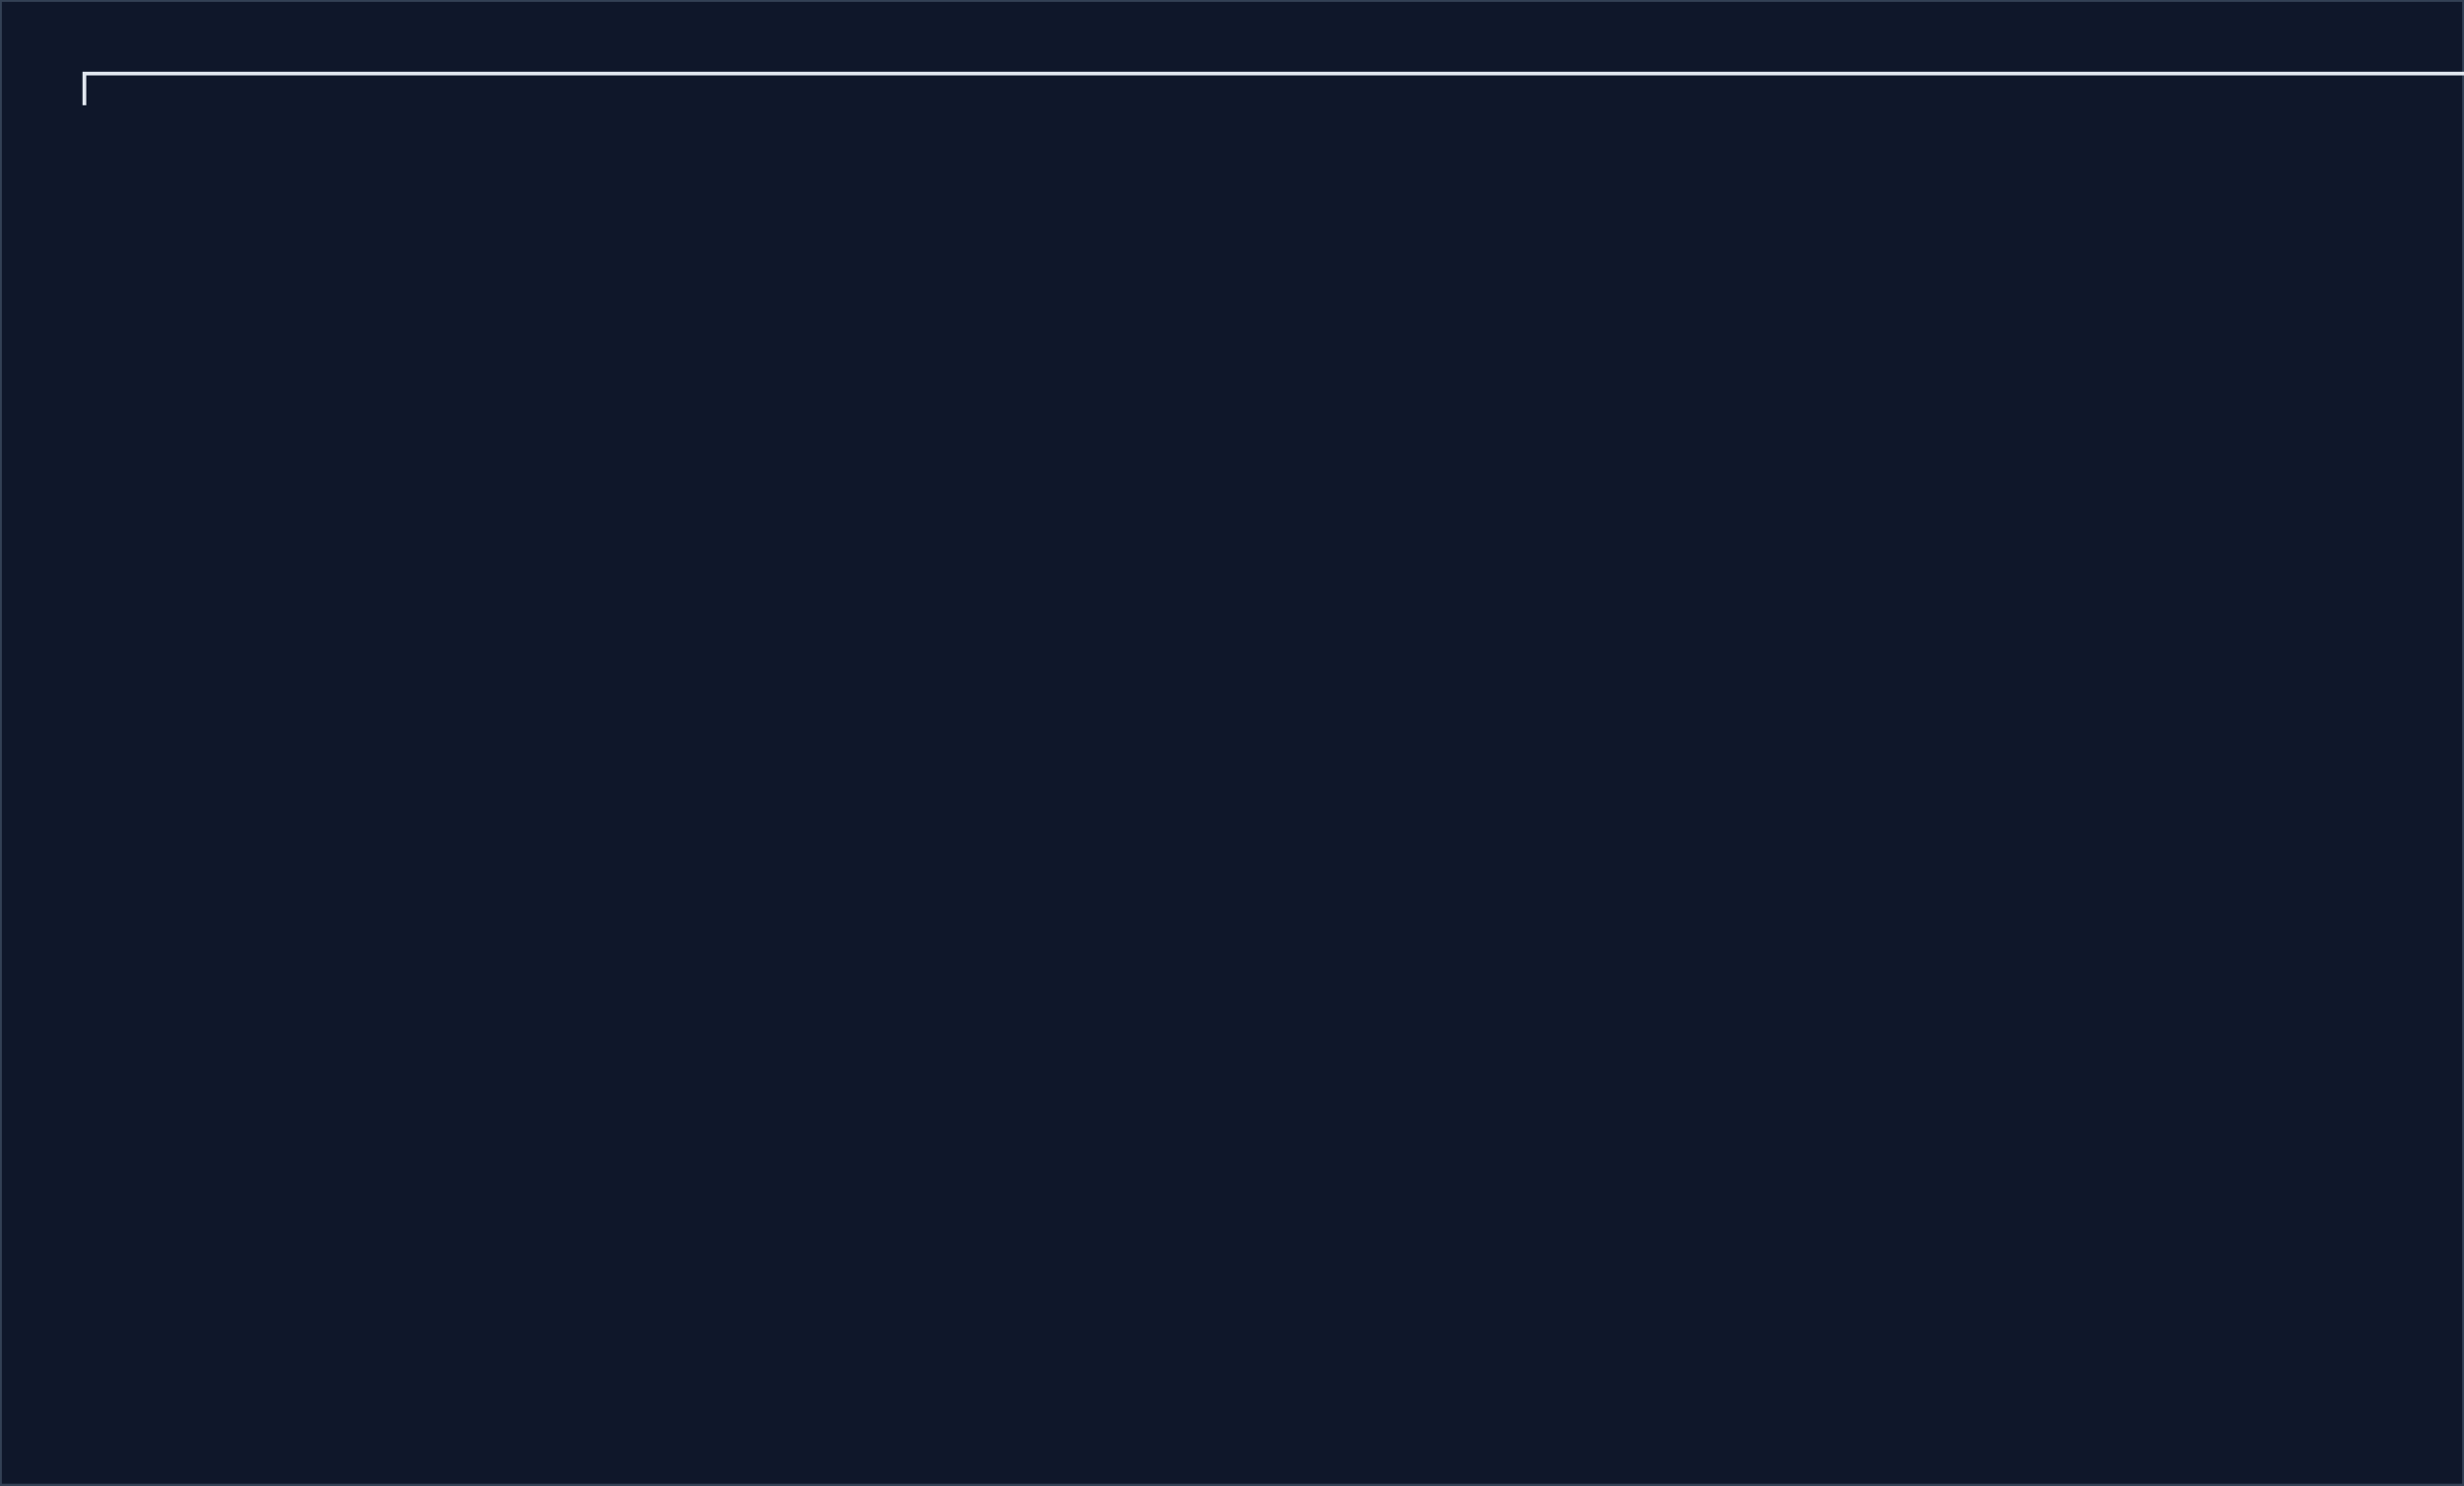
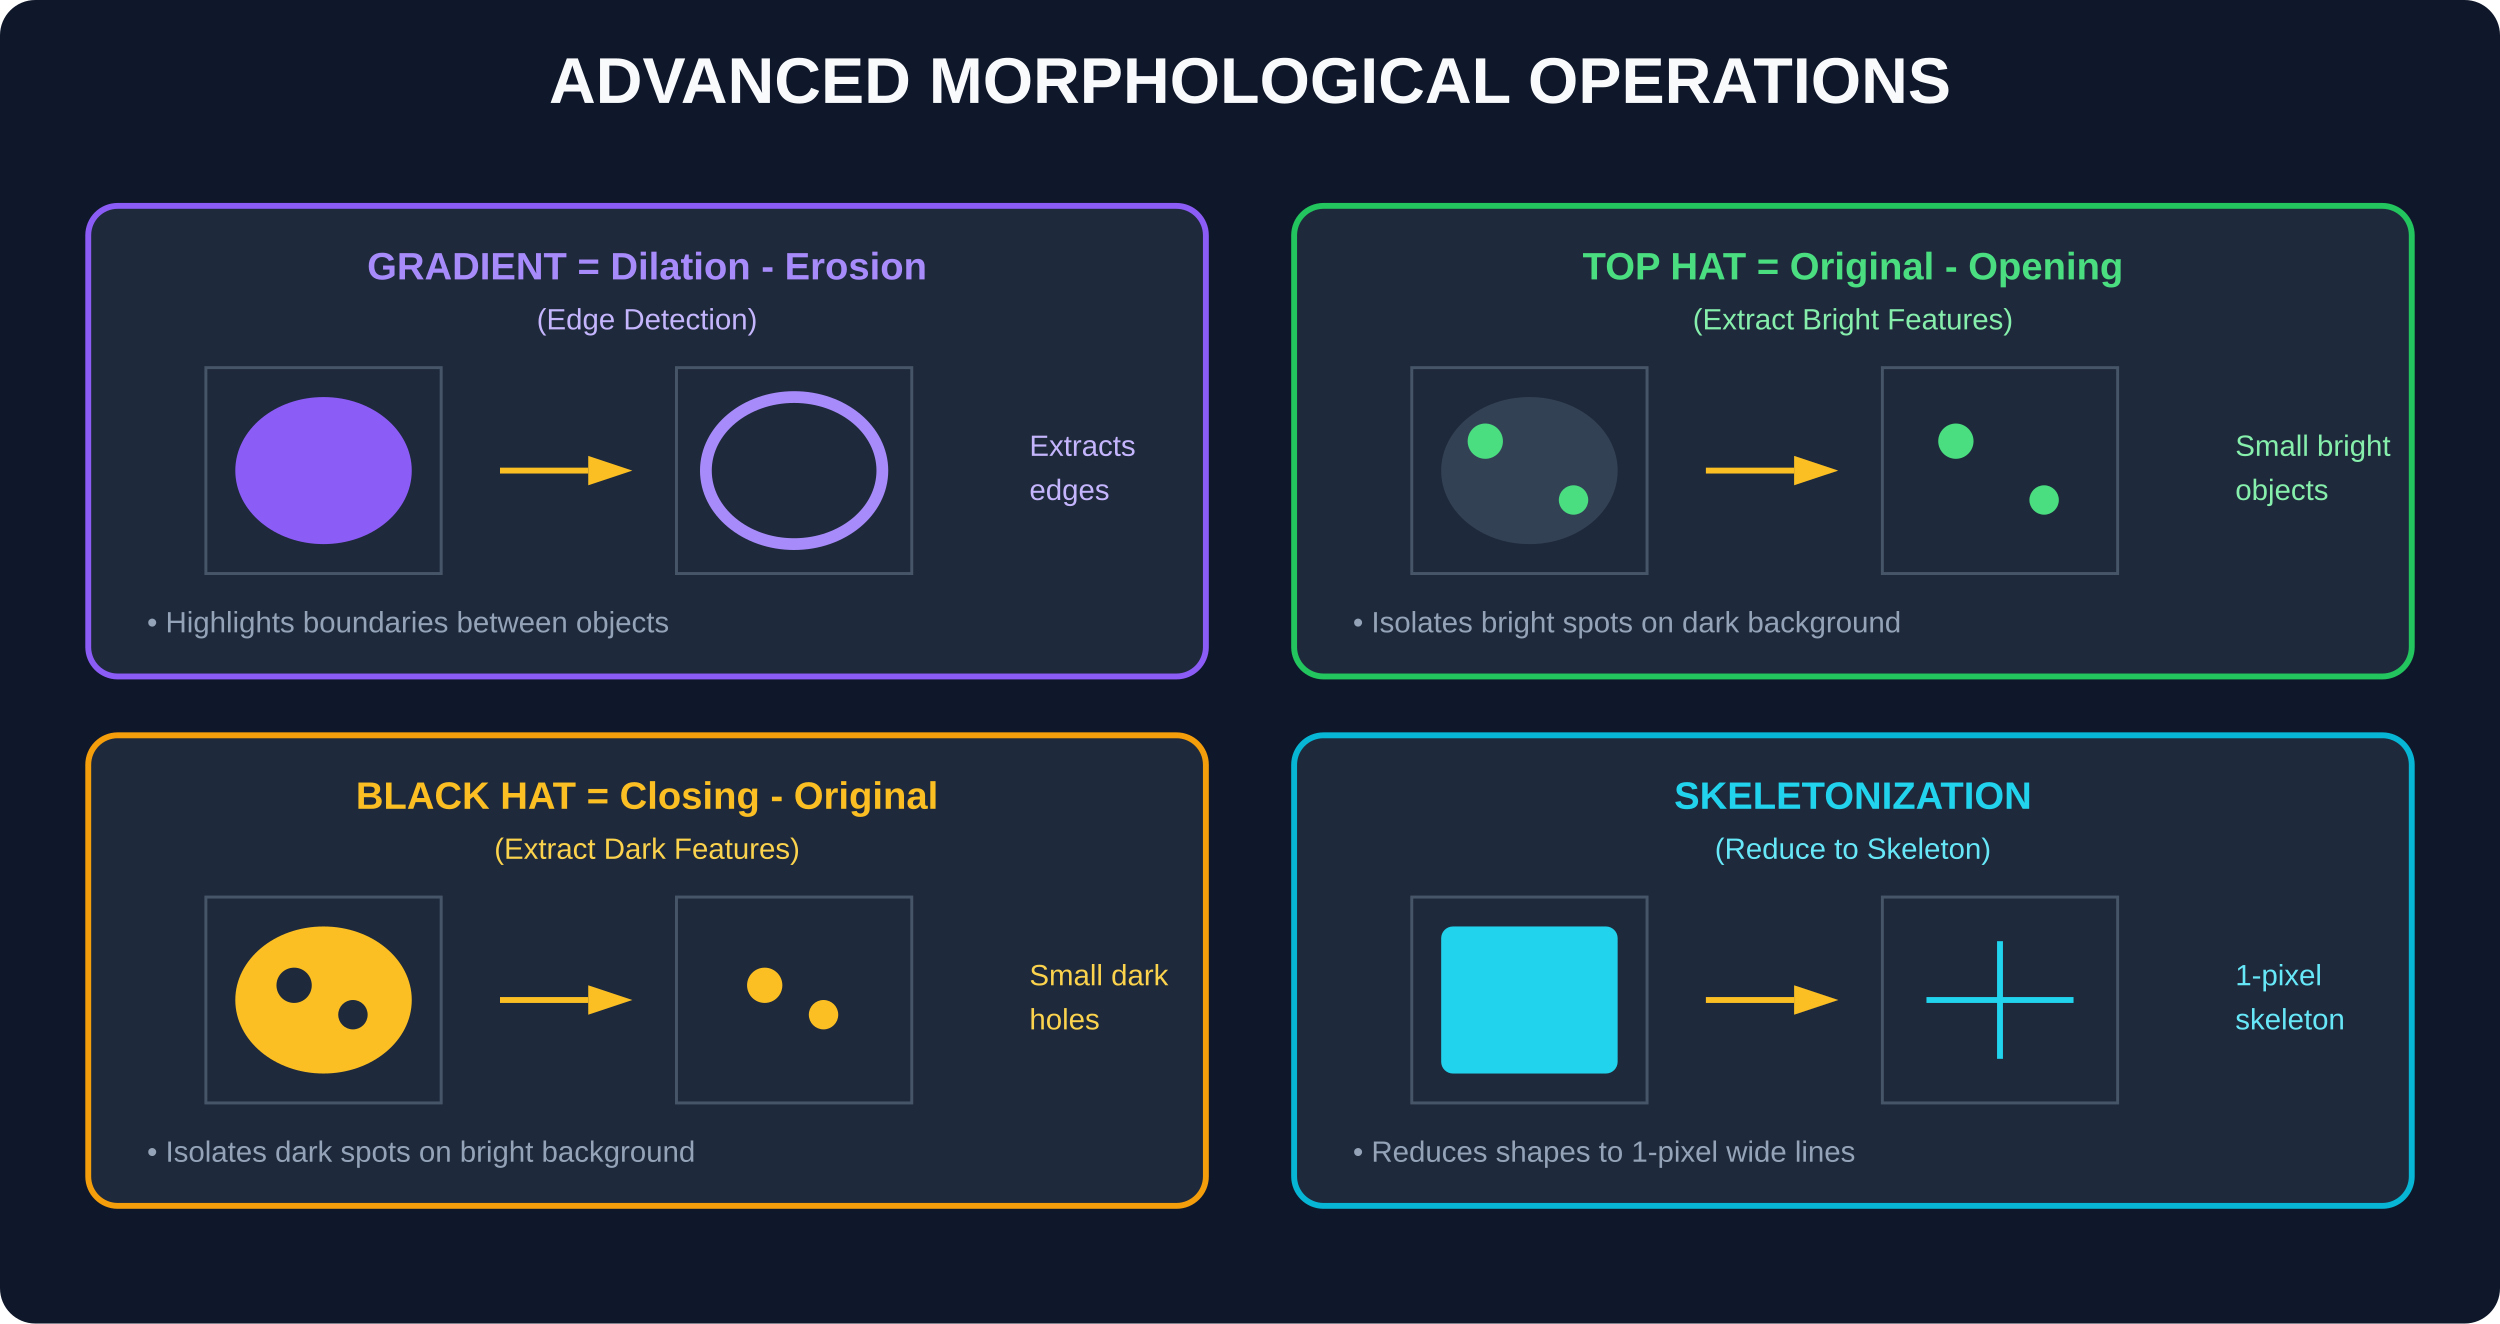
- <svg xmlns="http://www.w3.org/2000/svg" width="660" height="398" viewBox="0 0 660 398">
-   <style>
-     text {
-       font-family: 'Courier New', monospace;
-       font-size: 14px;
-       white-space: pre;
-     }
-   </style>
-   <rect width="100%" height="100%" fill="#0f172a" stroke="#334155" />
-   <text x="10" y="24" fill="#e2e8f0" xml:space="preserve">
- ┌───────────────────────────────────────────────────────────────────────────┐
- │                   ADVANCED MORPHOLOGICAL OPERATIONS                          │
- └───────────────────────────────────────────────────────────────────────────┘
- 
- GRADIENT = Dilation - Erosion         TOP HAT = Original - Opening
- (Edge detection)                      (Extract bright features)
- 
-     ▓▓▓▓▓▓▓▓                              ▓▓▓▓▓▓    ·
-    ▓▓▓▓▓▓▓▓▓▓                            ▓▓▓▓▓▓▓   ·▓     Extracts
-     ▓▓▓▓▓▓▓▓        →   ░▓▓▓▓▓▓░             →     ·      small bright
-                         ▓      ▓                          objects
-                         ░▓▓▓▓▓▓░
- 
- BLACK HAT = Closing - Original        SKELETONIZATION
- (Extract dark features)               (Reduce to skeleton)
- 
-     ▓▓ ▓▓▓                                ▓▓▓▓▓▓▓▓▓▓
-    ▓▓  ▓▓▓▓                              ▓▓▓▓▓▓▓▓▓▓▓▓
-     ▓▓▓ ▓▓      →    ·         Extracts  ▓▓▓▓▓▓▓▓▓▓▓▓   →    ──┬──
-                      ·         small          │             ──┼──
-                                dark holes   ▓▓│▓▓           ──┴──
-   </text>
+ <svg xmlns="http://www.w3.org/2000/svg" viewBox="0 0 850 450">
+   <rect width="850" height="450" fill="#0f172a" rx="12" />
+   <text x="425" y="35" text-anchor="middle" font-family="Arial, sans-serif" font-size="22" font-weight="bold" fill="#f8fafc">ADVANCED MORPHOLOGICAL OPERATIONS</text>
+   <g transform="translate(30, 70)">
+     <rect width="380" height="160" rx="10" fill="#1e293b" stroke="#8b5cf6" stroke-width="2" />
+     <text x="190" y="25" text-anchor="middle" font-family="Arial, sans-serif" font-size="13" font-weight="bold" fill="#a78bfa">GRADIENT = Dilation - Erosion</text>
+     <text x="190" y="42" text-anchor="middle" font-family="Arial, sans-serif" font-size="10" fill="#c4b5fd">(Edge Detection)</text>
+     <g transform="translate(40, 55)">
+       <rect width="80" height="70" fill="#1e293b" stroke="#475569" stroke-width="1" />
+       <ellipse cx="40" cy="35" rx="30" ry="25" fill="#8b5cf6" />
+     </g>
+     <path d="M 140 90 L 170 90" stroke="#fbbf24" stroke-width="2" />
+     <polygon points="170,85 185,90 170,95" fill="#fbbf24" />
+     <g transform="translate(200, 55)">
+       <rect width="80" height="70" fill="#1e293b" stroke="#475569" stroke-width="1" />
+       <ellipse cx="40" cy="35" rx="30" ry="25" fill="none" stroke="#a78bfa" stroke-width="4" />
+     </g>
+     <text x="320" y="85" font-family="Arial, sans-serif" font-size="10" fill="#c4b5fd">Extracts</text>
+     <text x="320" y="100" font-family="Arial, sans-serif" font-size="10" fill="#c4b5fd">edges</text>
+     <text x="20" y="145" font-family="Arial, sans-serif" font-size="10" fill="#94a3b8">• Highlights boundaries between objects</text>
+   </g>
+   <g transform="translate(440, 70)">
+     <rect width="380" height="160" rx="10" fill="#1e293b" stroke="#22c55e" stroke-width="2" />
+     <text x="190" y="25" text-anchor="middle" font-family="Arial, sans-serif" font-size="13" font-weight="bold" fill="#4ade80">TOP HAT = Original - Opening</text>
+     <text x="190" y="42" text-anchor="middle" font-family="Arial, sans-serif" font-size="10" fill="#86efac">(Extract Bright Features)</text>
+     <g transform="translate(40, 55)">
+       <rect width="80" height="70" fill="#1e293b" stroke="#475569" stroke-width="1" />
+       <ellipse cx="40" cy="35" rx="30" ry="25" fill="#334155" />
+       <circle cx="25" cy="25" r="6" fill="#4ade80" />
+       <circle cx="55" cy="45" r="5" fill="#4ade80" />
+     </g>
+     <path d="M 140 90 L 170 90" stroke="#fbbf24" stroke-width="2" />
+     <polygon points="170,85 185,90 170,95" fill="#fbbf24" />
+     <g transform="translate(200, 55)">
+       <rect width="80" height="70" fill="#1e293b" stroke="#475569" stroke-width="1" />
+       <circle cx="25" cy="25" r="6" fill="#4ade80" />
+       <circle cx="55" cy="45" r="5" fill="#4ade80" />
+     </g>
+     <text x="320" y="85" font-family="Arial, sans-serif" font-size="10" fill="#86efac">Small bright</text>
+     <text x="320" y="100" font-family="Arial, sans-serif" font-size="10" fill="#86efac">objects</text>
+     <text x="20" y="145" font-family="Arial, sans-serif" font-size="10" fill="#94a3b8">• Isolates bright spots on dark background</text>
+   </g>
+   <g transform="translate(30, 250)">
+     <rect width="380" height="160" rx="10" fill="#1e293b" stroke="#f59e0b" stroke-width="2" />
+     <text x="190" y="25" text-anchor="middle" font-family="Arial, sans-serif" font-size="13" font-weight="bold" fill="#fbbf24">BLACK HAT = Closing - Original</text>
+     <text x="190" y="42" text-anchor="middle" font-family="Arial, sans-serif" font-size="10" fill="#fcd34d">(Extract Dark Features)</text>
+     <g transform="translate(40, 55)">
+       <rect width="80" height="70" fill="#1e293b" stroke="#475569" stroke-width="1" />
+       <ellipse cx="40" cy="35" rx="30" ry="25" fill="#fbbf24" />
+       <circle cx="30" cy="30" r="6" fill="#1e293b" />
+       <circle cx="50" cy="40" r="5" fill="#1e293b" />
+     </g>
+     <path d="M 140 90 L 170 90" stroke="#fbbf24" stroke-width="2" />
+     <polygon points="170,85 185,90 170,95" fill="#fbbf24" />
+     <g transform="translate(200, 55)">
+       <rect width="80" height="70" fill="#1e293b" stroke="#475569" stroke-width="1" />
+       <circle cx="30" cy="30" r="6" fill="#fbbf24" />
+       <circle cx="50" cy="40" r="5" fill="#fbbf24" />
+     </g>
+     <text x="320" y="85" font-family="Arial, sans-serif" font-size="10" fill="#fcd34d">Small dark</text>
+     <text x="320" y="100" font-family="Arial, sans-serif" font-size="10" fill="#fcd34d">holes</text>
+     <text x="20" y="145" font-family="Arial, sans-serif" font-size="10" fill="#94a3b8">• Isolates dark spots on bright background</text>
+   </g>
+   <g transform="translate(440, 250)">
+     <rect width="380" height="160" rx="10" fill="#1e293b" stroke="#06b6d4" stroke-width="2" />
+     <text x="190" y="25" text-anchor="middle" font-family="Arial, sans-serif" font-size="13" font-weight="bold" fill="#22d3ee">SKELETONIZATION</text>
+     <text x="190" y="42" text-anchor="middle" font-family="Arial, sans-serif" font-size="10" fill="#67e8f9">(Reduce to Skeleton)</text>
+     <g transform="translate(40, 55)">
+       <rect width="80" height="70" fill="#1e293b" stroke="#475569" stroke-width="1" />
+       <rect x="10" y="10" width="60" height="50" rx="4" fill="#22d3ee" />
+     </g>
+     <path d="M 140 90 L 170 90" stroke="#fbbf24" stroke-width="2" />
+     <polygon points="170,85 185,90 170,95" fill="#fbbf24" />
+     <g transform="translate(200, 55)">
+       <rect width="80" height="70" fill="#1e293b" stroke="#475569" stroke-width="1" />
+       <line x1="15" y1="35" x2="65" y2="35" stroke="#22d3ee" stroke-width="2" />
+       <line x1="40" y1="15" x2="40" y2="55" stroke="#22d3ee" stroke-width="2" />
+     </g>
+     <text x="320" y="85" font-family="Arial, sans-serif" font-size="10" fill="#67e8f9">1-pixel</text>
+     <text x="320" y="100" font-family="Arial, sans-serif" font-size="10" fill="#67e8f9">skeleton</text>
+     <text x="20" y="145" font-family="Arial, sans-serif" font-size="10" fill="#94a3b8">• Reduces shapes to 1-pixel wide lines</text>
+   </g>
</svg>
